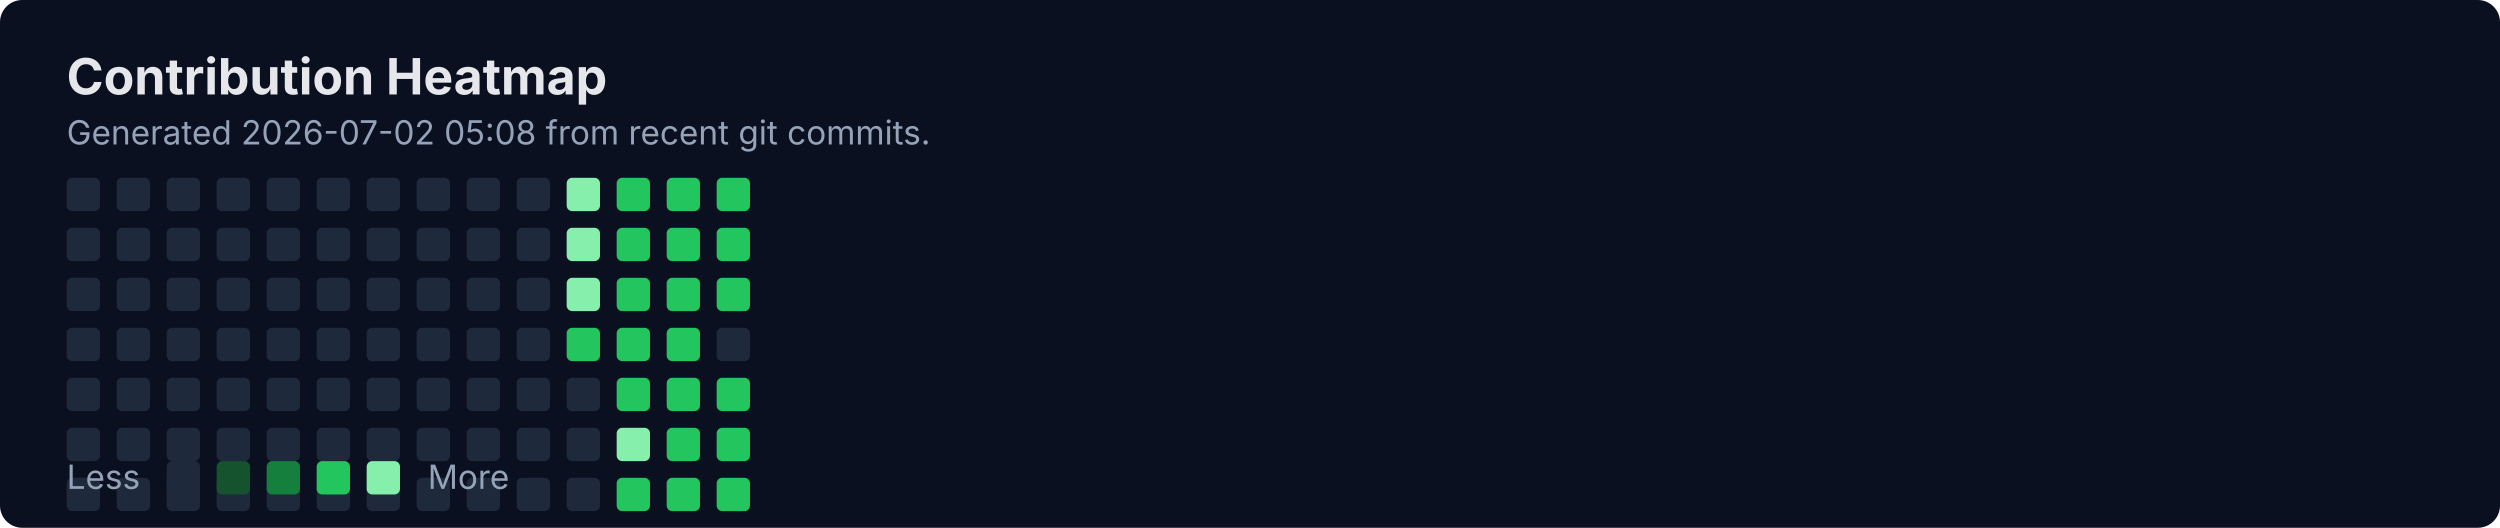
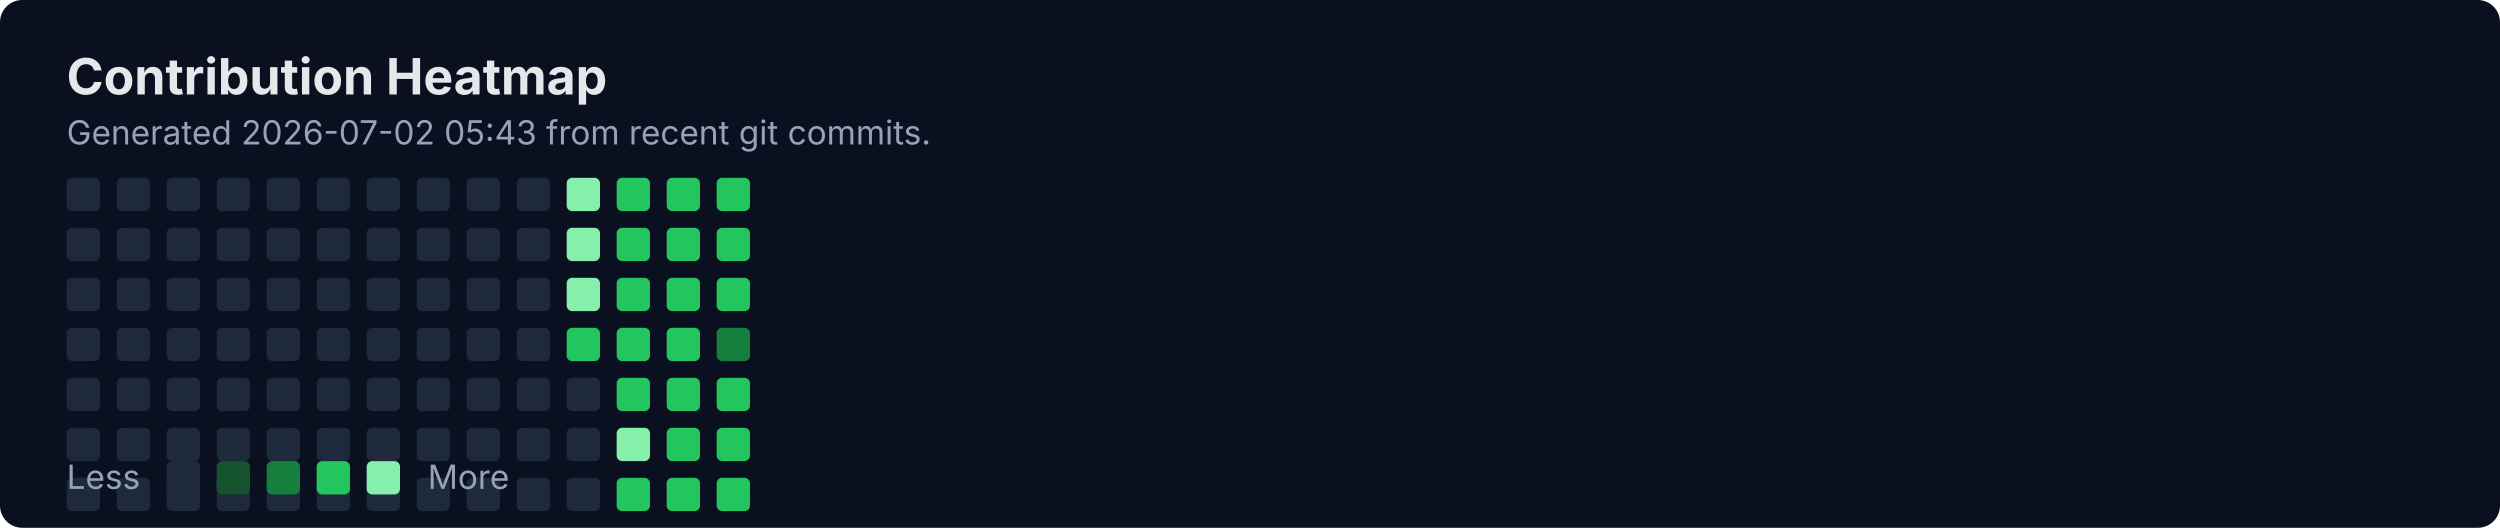
<svg xmlns="http://www.w3.org/2000/svg" width="900" height="190" viewBox="0 0 900 190" fill="none" role="img" aria-labelledby="title">
  <rect width="900" height="190" rx="8" fill="#0B1020" />
  <text x="24" y="34" fill="#E5E7EB" font-family="Inter, Segoe UI, Arial" font-size="18" font-weight="700">Contribution Heatmap</text>
-   <text x="24" y="52" fill="#94A3B8" font-family="Inter, Segoe UI, Arial" font-size="12">Generated 2026-07-02 05:08 from recent git commits.</text>
+   <text x="24" y="52" fill="#94A3B8" font-family="Inter, Segoe UI, Arial" font-size="12">Generated 2026-07-02 05:43 from recent git commits.</text>
  <rect x="24" y="136" width="12" height="12" rx="2" fill="#1E293B" />
  <rect x="24" y="154" width="12" height="12" rx="2" fill="#1E293B" />
  <rect x="24" y="172" width="12" height="12" rx="2" fill="#1E293B" />
  <rect x="24" y="64" width="12" height="12" rx="2" fill="#1E293B" />
  <rect x="24" y="82" width="12" height="12" rx="2" fill="#1E293B" />
  <rect x="24" y="100" width="12" height="12" rx="2" fill="#1E293B" />
  <rect x="24" y="118" width="12" height="12" rx="2" fill="#1E293B" />
  <rect x="42" y="136" width="12" height="12" rx="2" fill="#1E293B" />
  <rect x="42" y="154" width="12" height="12" rx="2" fill="#1E293B" />
  <rect x="42" y="172" width="12" height="12" rx="2" fill="#1E293B" />
  <rect x="42" y="64" width="12" height="12" rx="2" fill="#1E293B" />
  <rect x="42" y="82" width="12" height="12" rx="2" fill="#1E293B" />
  <rect x="42" y="100" width="12" height="12" rx="2" fill="#1E293B" />
  <rect x="42" y="118" width="12" height="12" rx="2" fill="#1E293B" />
  <rect x="60" y="136" width="12" height="12" rx="2" fill="#1E293B" />
  <rect x="60" y="154" width="12" height="12" rx="2" fill="#1E293B" />
  <rect x="60" y="172" width="12" height="12" rx="2" fill="#1E293B" />
  <rect x="60" y="64" width="12" height="12" rx="2" fill="#1E293B" />
  <rect x="60" y="82" width="12" height="12" rx="2" fill="#1E293B" />
  <rect x="60" y="100" width="12" height="12" rx="2" fill="#1E293B" />
  <rect x="60" y="118" width="12" height="12" rx="2" fill="#1E293B" />
  <rect x="78" y="136" width="12" height="12" rx="2" fill="#1E293B" />
  <rect x="78" y="154" width="12" height="12" rx="2" fill="#1E293B" />
  <rect x="78" y="172" width="12" height="12" rx="2" fill="#1E293B" />
  <rect x="78" y="64" width="12" height="12" rx="2" fill="#1E293B" />
  <rect x="78" y="82" width="12" height="12" rx="2" fill="#1E293B" />
  <rect x="78" y="100" width="12" height="12" rx="2" fill="#1E293B" />
  <rect x="78" y="118" width="12" height="12" rx="2" fill="#1E293B" />
  <rect x="96" y="136" width="12" height="12" rx="2" fill="#1E293B" />
  <rect x="96" y="154" width="12" height="12" rx="2" fill="#1E293B" />
  <rect x="96" y="172" width="12" height="12" rx="2" fill="#1E293B" />
  <rect x="96" y="64" width="12" height="12" rx="2" fill="#1E293B" />
  <rect x="96" y="82" width="12" height="12" rx="2" fill="#1E293B" />
  <rect x="96" y="100" width="12" height="12" rx="2" fill="#1E293B" />
  <rect x="96" y="118" width="12" height="12" rx="2" fill="#1E293B" />
  <rect x="114" y="136" width="12" height="12" rx="2" fill="#1E293B" />
  <rect x="114" y="154" width="12" height="12" rx="2" fill="#1E293B" />
  <rect x="114" y="172" width="12" height="12" rx="2" fill="#1E293B" />
  <rect x="114" y="64" width="12" height="12" rx="2" fill="#1E293B" />
  <rect x="114" y="82" width="12" height="12" rx="2" fill="#1E293B" />
  <rect x="114" y="100" width="12" height="12" rx="2" fill="#1E293B" />
  <rect x="114" y="118" width="12" height="12" rx="2" fill="#1E293B" />
  <rect x="132" y="136" width="12" height="12" rx="2" fill="#1E293B" />
  <rect x="132" y="154" width="12" height="12" rx="2" fill="#1E293B" />
  <rect x="132" y="172" width="12" height="12" rx="2" fill="#1E293B" />
  <rect x="132" y="64" width="12" height="12" rx="2" fill="#1E293B" />
  <rect x="132" y="82" width="12" height="12" rx="2" fill="#1E293B" />
  <rect x="132" y="100" width="12" height="12" rx="2" fill="#1E293B" />
  <rect x="132" y="118" width="12" height="12" rx="2" fill="#1E293B" />
  <rect x="150" y="136" width="12" height="12" rx="2" fill="#1E293B" />
  <rect x="150" y="154" width="12" height="12" rx="2" fill="#1E293B" />
  <rect x="150" y="172" width="12" height="12" rx="2" fill="#1E293B" />
  <rect x="150" y="64" width="12" height="12" rx="2" fill="#1E293B" />
  <rect x="150" y="82" width="12" height="12" rx="2" fill="#1E293B" />
  <rect x="150" y="100" width="12" height="12" rx="2" fill="#1E293B" />
  <rect x="150" y="118" width="12" height="12" rx="2" fill="#1E293B" />
  <rect x="168" y="136" width="12" height="12" rx="2" fill="#1E293B" />
  <rect x="168" y="154" width="12" height="12" rx="2" fill="#1E293B" />
  <rect x="168" y="172" width="12" height="12" rx="2" fill="#1E293B" />
  <rect x="168" y="64" width="12" height="12" rx="2" fill="#1E293B" />
  <rect x="168" y="82" width="12" height="12" rx="2" fill="#1E293B" />
  <rect x="168" y="100" width="12" height="12" rx="2" fill="#1E293B" />
  <rect x="168" y="118" width="12" height="12" rx="2" fill="#1E293B" />
  <rect x="186" y="136" width="12" height="12" rx="2" fill="#1E293B" />
  <rect x="186" y="154" width="12" height="12" rx="2" fill="#1E293B" />
  <rect x="186" y="172" width="12" height="12" rx="2" fill="#1E293B" />
  <rect x="186" y="64" width="12" height="12" rx="2" fill="#1E293B" />
  <rect x="186" y="82" width="12" height="12" rx="2" fill="#1E293B" />
  <rect x="186" y="100" width="12" height="12" rx="2" fill="#1E293B" />
  <rect x="186" y="118" width="12" height="12" rx="2" fill="#1E293B" />
  <rect x="204" y="136" width="12" height="12" rx="2" fill="#1E293B" />
  <rect x="204" y="154" width="12" height="12" rx="2" fill="#1E293B" />
  <rect x="204" y="172" width="12" height="12" rx="2" fill="#1E293B" />
  <rect x="204" y="64" width="12" height="12" rx="2" fill="#86EFAC" />
  <rect x="204" y="82" width="12" height="12" rx="2" fill="#86EFAC" />
  <rect x="204" y="100" width="12" height="12" rx="2" fill="#86EFAC" />
  <rect x="204" y="118" width="12" height="12" rx="2" fill="#22C55E" />
  <rect x="222" y="136" width="12" height="12" rx="2" fill="#22C55E" />
  <rect x="222" y="154" width="12" height="12" rx="2" fill="#86EFAC" />
  <rect x="222" y="172" width="12" height="12" rx="2" fill="#22C55E" />
  <rect x="222" y="64" width="12" height="12" rx="2" fill="#22C55E" />
  <rect x="222" y="82" width="12" height="12" rx="2" fill="#22C55E" />
  <rect x="222" y="100" width="12" height="12" rx="2" fill="#22C55E" />
  <rect x="222" y="118" width="12" height="12" rx="2" fill="#22C55E" />
  <rect x="240" y="136" width="12" height="12" rx="2" fill="#22C55E" />
  <rect x="240" y="154" width="12" height="12" rx="2" fill="#22C55E" />
  <rect x="240" y="172" width="12" height="12" rx="2" fill="#22C55E" />
  <rect x="240" y="64" width="12" height="12" rx="2" fill="#22C55E" />
  <rect x="240" y="82" width="12" height="12" rx="2" fill="#22C55E" />
  <rect x="240" y="100" width="12" height="12" rx="2" fill="#22C55E" />
  <rect x="240" y="118" width="12" height="12" rx="2" fill="#22C55E" />
  <rect x="258" y="136" width="12" height="12" rx="2" fill="#22C55E" />
  <rect x="258" y="154" width="12" height="12" rx="2" fill="#22C55E" />
  <rect x="258" y="172" width="12" height="12" rx="2" fill="#22C55E" />
  <rect x="258" y="64" width="12" height="12" rx="2" fill="#22C55E" />
  <rect x="258" y="82" width="12" height="12" rx="2" fill="#22C55E" />
  <rect x="258" y="100" width="12" height="12" rx="2" fill="#22C55E" />
-   <rect x="258" y="118" width="12" height="12" rx="2" fill="#1E293B" />
+   <rect x="258" y="118" width="12" height="12" rx="2" fill="#15803D" />
  <text x="24" y="176" fill="#94A3B8" font-family="Inter, Segoe UI, Arial" font-size="12">Less</text>
  <rect x="60" y="166" width="12" height="12" rx="2" fill="#1E293B" />
  <rect x="78" y="166" width="12" height="12" rx="2" fill="#14532D" />
  <rect x="96" y="166" width="12" height="12" rx="2" fill="#15803D" />
  <rect x="114" y="166" width="12" height="12" rx="2" fill="#22C55E" />
  <rect x="132" y="166" width="12" height="12" rx="2" fill="#86EFAC" />
  <text x="154" y="176" fill="#94A3B8" font-family="Inter, Segoe UI, Arial" font-size="12">More</text>
</svg>
